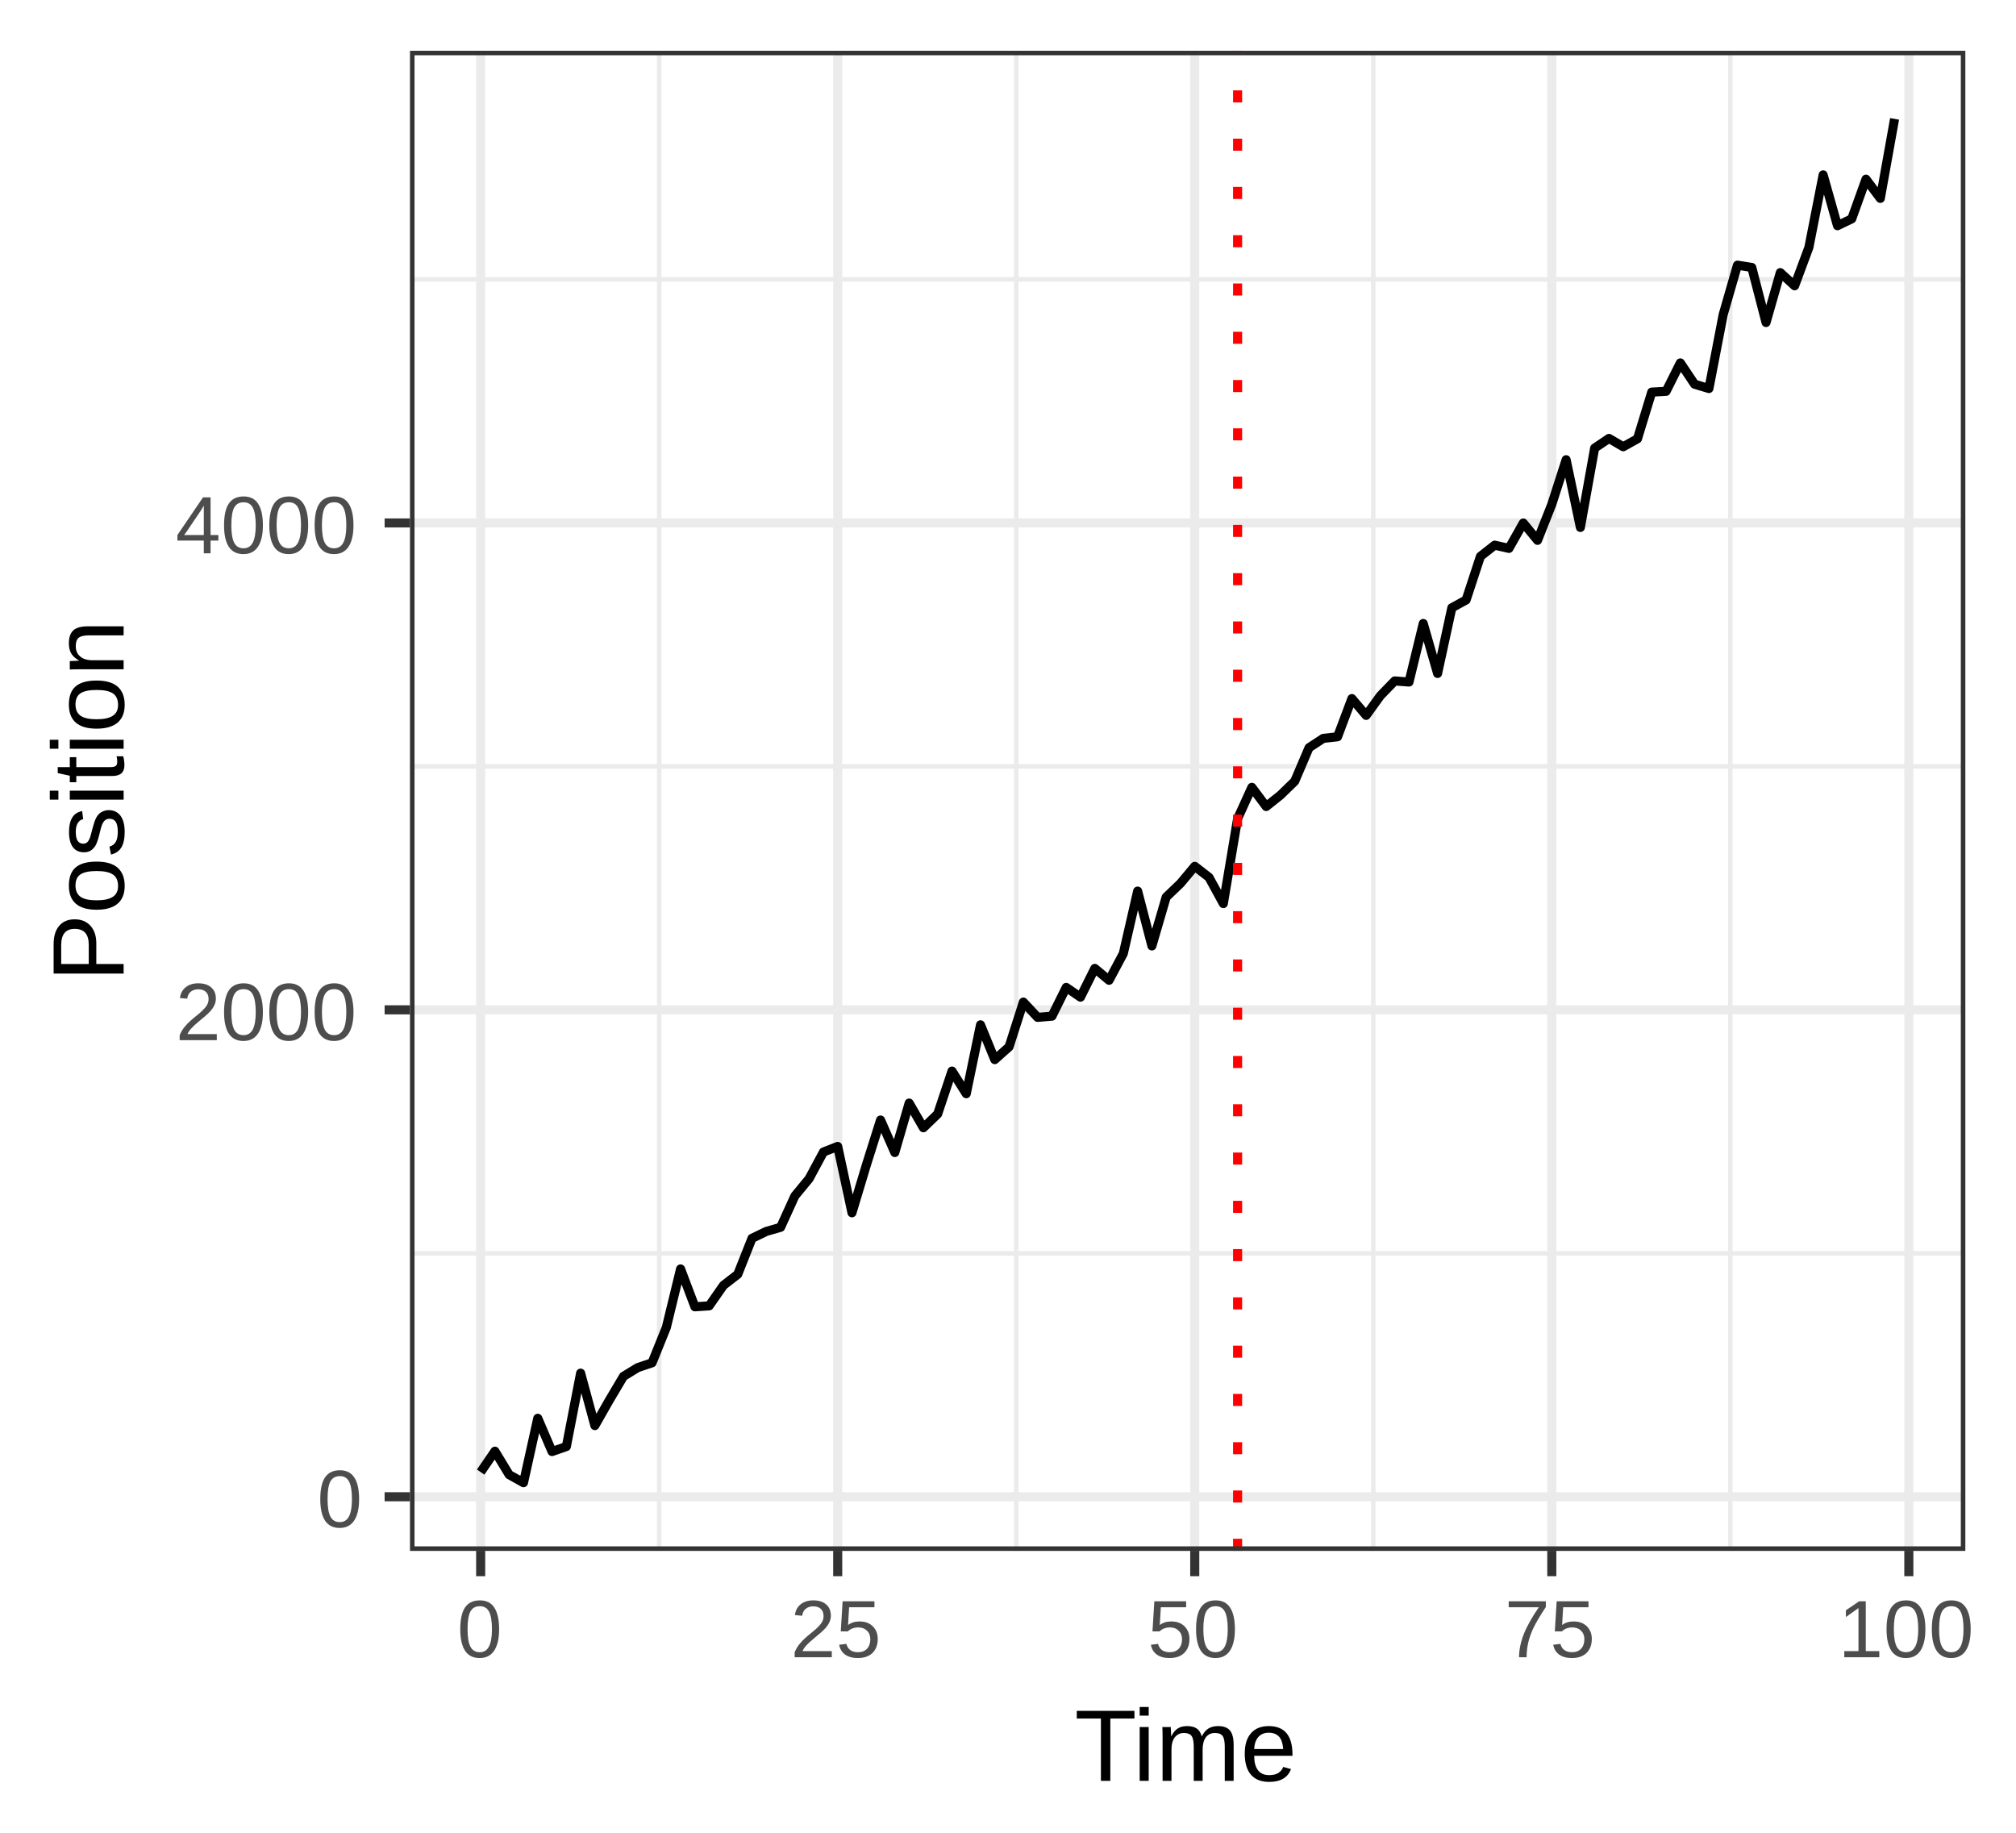
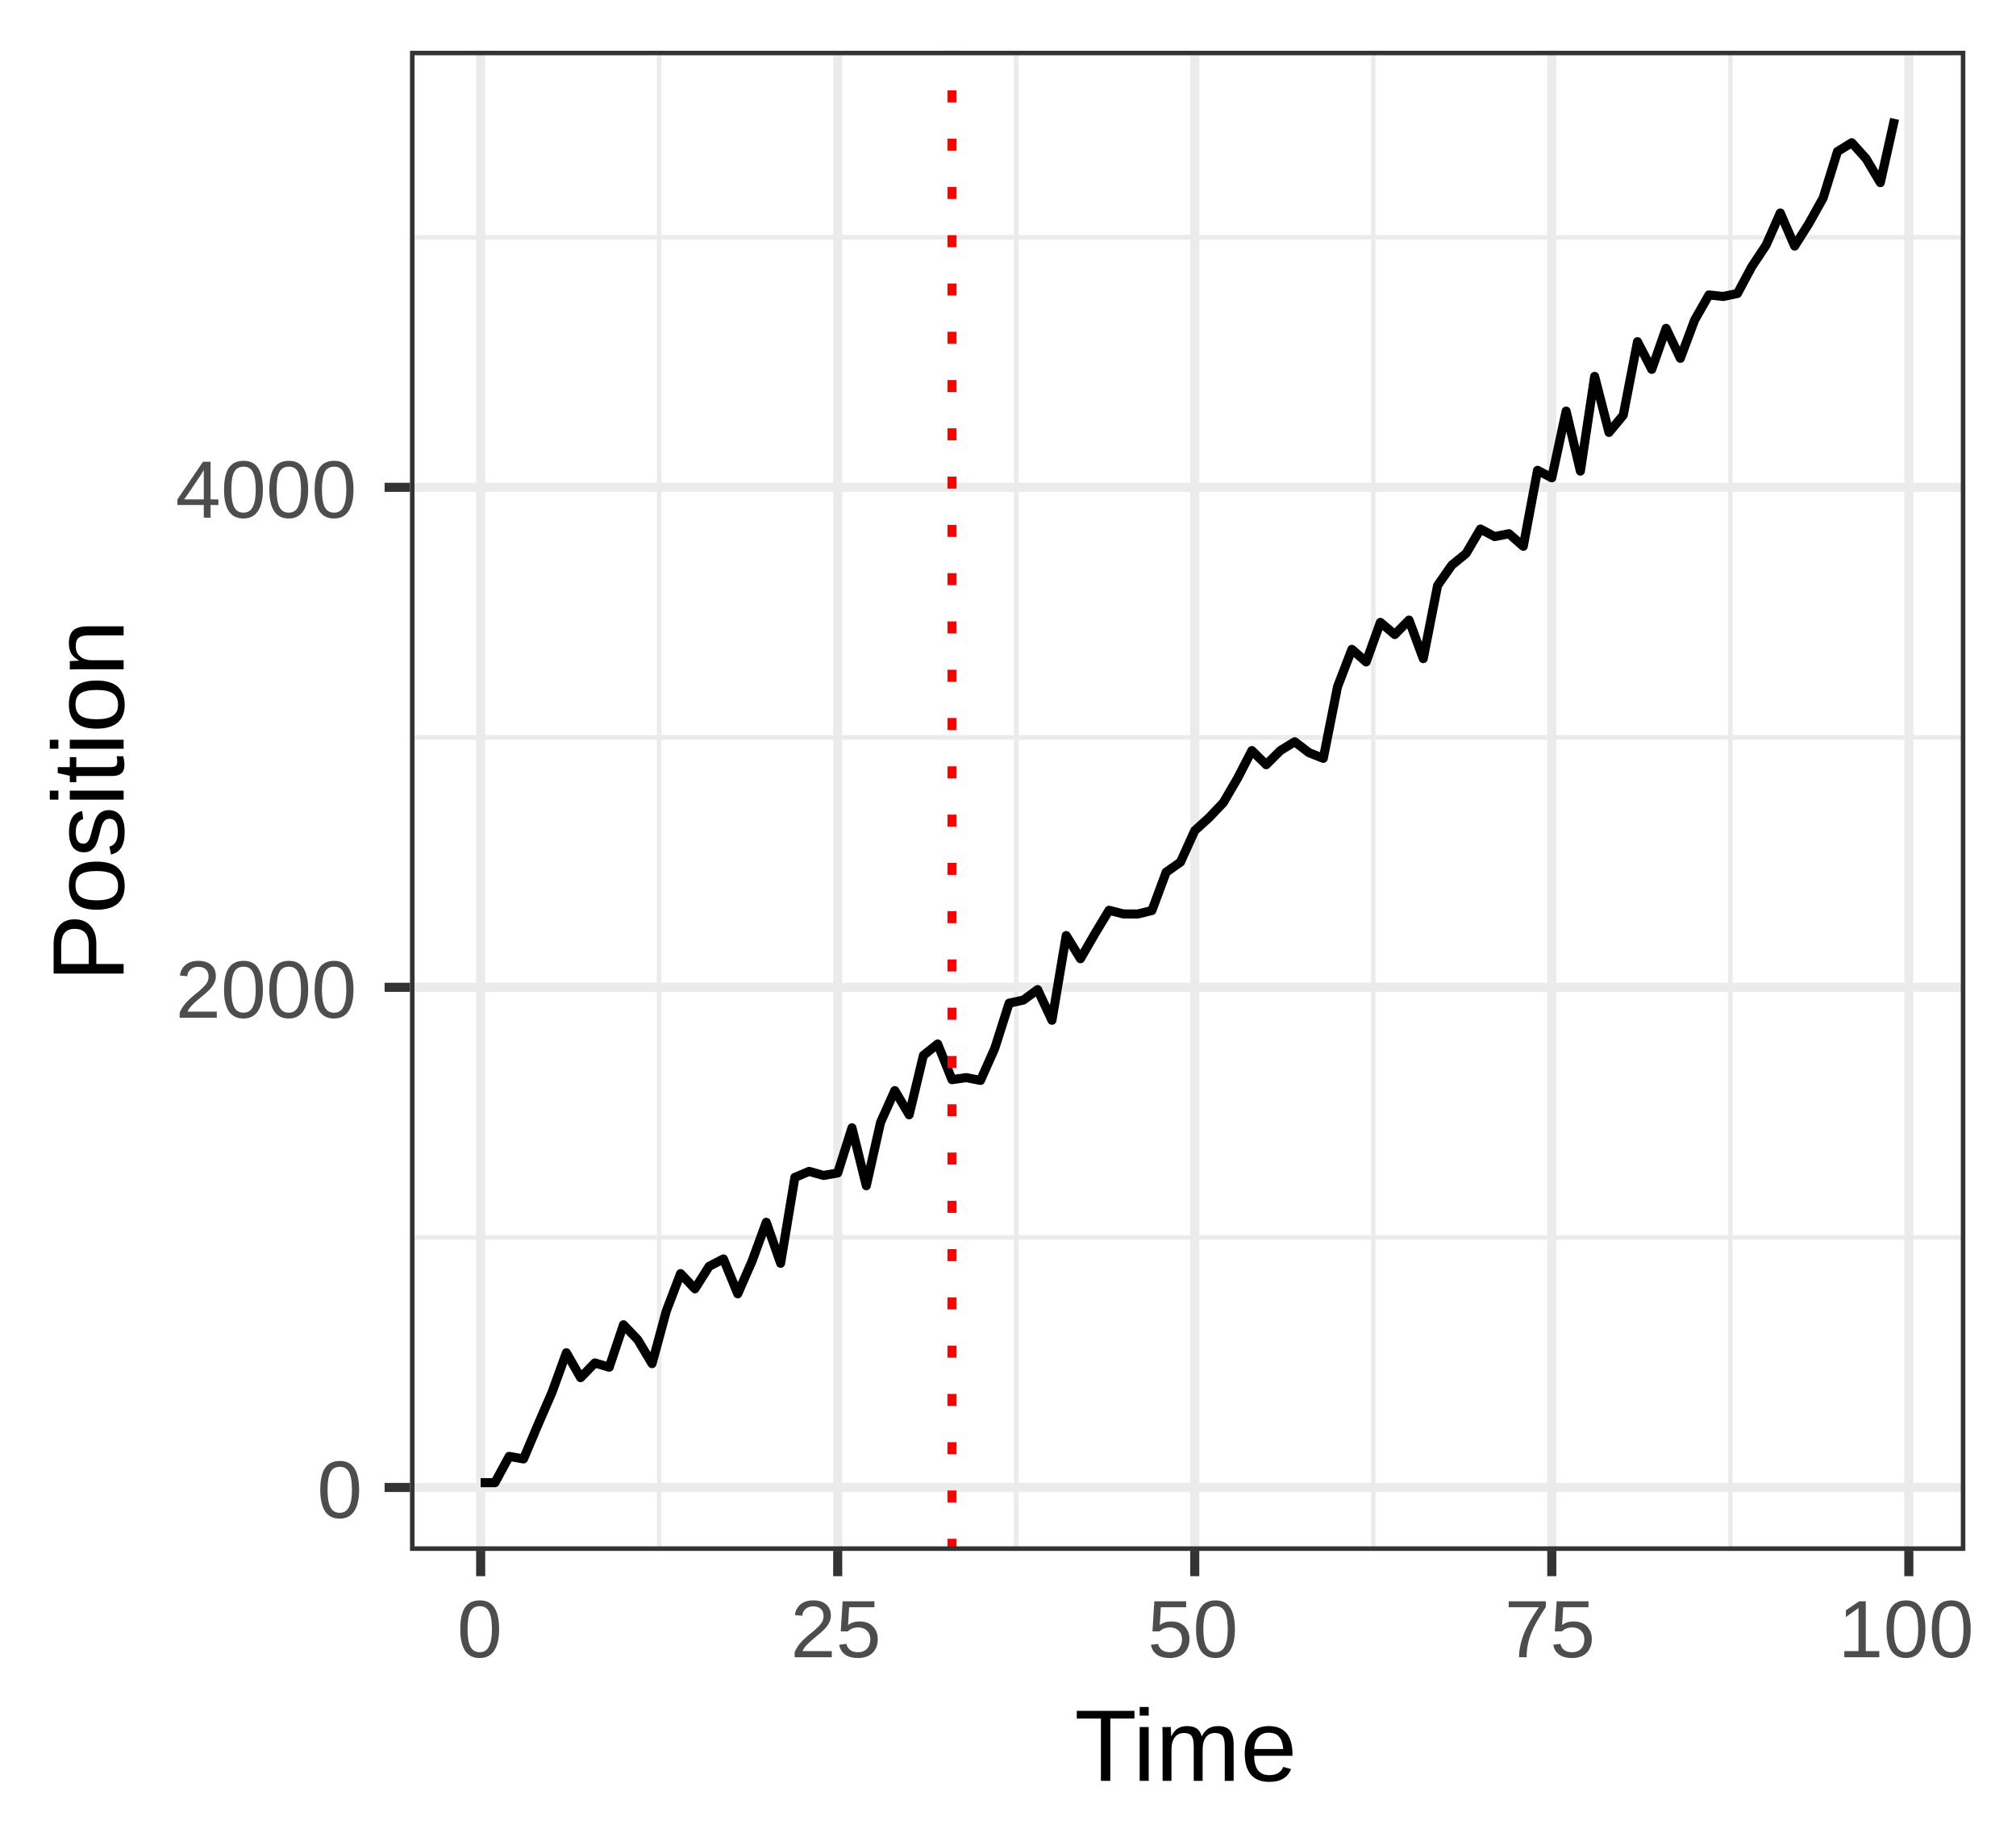
<svg xmlns="http://www.w3.org/2000/svg" viewBox="0 0 237.60 216.00">
  <defs>
    <style type="text/css">
    line, polyline, path, rect, circle {
      fill: none;
      stroke: #000000;
      stroke-linecap: round;
      stroke-linejoin: round;
      stroke-miterlimit: 10.00;
    }
  </style>
  </defs>
  <rect width="100%" height="100%" style="stroke: none; fill: #FFFFFF;" />
  <rect x="0.00" y="0.00" width="237.60" height="216.00" style="stroke-width: 1.07; stroke: #FFFFFF; fill: #FFFFFF;" />
  <defs>
    <clipPath id="cpNDguMzE1NXwyMzEuNjIyfDE4Mi43NzR8NS45Nzc1OA==">
      <rect x="48.32" y="5.98" width="183.31" height="176.80" />
    </clipPath>
  </defs>
  <rect x="48.32" y="5.98" width="183.31" height="176.80" style="stroke-width: 1.07; stroke: none; fill: #FFFFFF;" clip-path="url(#cpNDguMzE1NXwyMzEuNjIyfDE4Mi43NzR8NS45Nzc1OA==)" />
-   <polyline points="48.32,147.71 231.62,147.71 " style="stroke-width: 0.53; stroke: #EBEBEB; stroke-linecap: butt;" clip-path="url(#cpNDguMzE1NXwyMzEuNjIyfDE4Mi43NzR8NS45Nzc1OA==)" />
-   <polyline points="48.32,90.32 231.62,90.32 " style="stroke-width: 0.53; stroke: #EBEBEB; stroke-linecap: butt;" clip-path="url(#cpNDguMzE1NXwyMzEuNjIyfDE4Mi43NzR8NS45Nzc1OA==)" />
-   <polyline points="48.32,32.93 231.62,32.93 " style="stroke-width: 0.53; stroke: #EBEBEB; stroke-linecap: butt;" clip-path="url(#cpNDguMzE1NXwyMzEuNjIyfDE4Mi43NzR8NS45Nzc1OA==)" />
+   <polyline points="48.32,145.83 231.62,145.83 " style="stroke-width: 0.53; stroke: #EBEBEB; stroke-linecap: butt;" clip-path="url(#cpNDguMzE1NXwyMzEuNjIyfDE4Mi43NzR8NS45Nzc1OA==)" />
+   <polyline points="48.32,86.90 231.62,86.90 " style="stroke-width: 0.53; stroke: #EBEBEB; stroke-linecap: butt;" clip-path="url(#cpNDguMzE1NXwyMzEuNjIyfDE4Mi43NzR8NS45Nzc1OA==)" />
+   <polyline points="48.32,27.96 231.62,27.96 " style="stroke-width: 0.53; stroke: #EBEBEB; stroke-linecap: butt;" clip-path="url(#cpNDguMzE1NXwyMzEuNjIyfDE4Mi43NzR8NS45Nzc1OA==)" />
  <polyline points="77.69,182.77 77.69,5.98 " style="stroke-width: 0.53; stroke: #EBEBEB; stroke-linecap: butt;" clip-path="url(#cpNDguMzE1NXwyMzEuNjIyfDE4Mi43NzR8NS45Nzc1OA==)" />
  <polyline points="119.77,182.77 119.77,5.98 " style="stroke-width: 0.53; stroke: #EBEBEB; stroke-linecap: butt;" clip-path="url(#cpNDguMzE1NXwyMzEuNjIyfDE4Mi43NzR8NS45Nzc1OA==)" />
  <polyline points="161.85,182.77 161.85,5.98 " style="stroke-width: 0.53; stroke: #EBEBEB; stroke-linecap: butt;" clip-path="url(#cpNDguMzE1NXwyMzEuNjIyfDE4Mi43NzR8NS45Nzc1OA==)" />
  <polyline points="203.93,182.77 203.93,5.98 " style="stroke-width: 0.53; stroke: #EBEBEB; stroke-linecap: butt;" clip-path="url(#cpNDguMzE1NXwyMzEuNjIyfDE4Mi43NzR8NS45Nzc1OA==)" />
-   <polyline points="48.32,176.40 231.62,176.40 " style="stroke-width: 1.07; stroke: #EBEBEB; stroke-linecap: butt;" clip-path="url(#cpNDguMzE1NXwyMzEuNjIyfDE4Mi43NzR8NS45Nzc1OA==)" />
-   <polyline points="48.32,119.01 231.62,119.01 " style="stroke-width: 1.07; stroke: #EBEBEB; stroke-linecap: butt;" clip-path="url(#cpNDguMzE1NXwyMzEuNjIyfDE4Mi43NzR8NS45Nzc1OA==)" />
-   <polyline points="48.32,61.63 231.62,61.63 " style="stroke-width: 1.07; stroke: #EBEBEB; stroke-linecap: butt;" clip-path="url(#cpNDguMzE1NXwyMzEuNjIyfDE4Mi43NzR8NS45Nzc1OA==)" />
+   <polyline points="48.32,175.30 231.62,175.30 " style="stroke-width: 1.07; stroke: #EBEBEB; stroke-linecap: butt;" clip-path="url(#cpNDguMzE1NXwyMzEuNjIyfDE4Mi43NzR8NS45Nzc1OA==)" />
+   <polyline points="48.32,116.36 231.62,116.36 " style="stroke-width: 1.07; stroke: #EBEBEB; stroke-linecap: butt;" clip-path="url(#cpNDguMzE1NXwyMzEuNjIyfDE4Mi43NzR8NS45Nzc1OA==)" />
+   <polyline points="48.32,57.43 231.62,57.43 " style="stroke-width: 1.07; stroke: #EBEBEB; stroke-linecap: butt;" clip-path="url(#cpNDguMzE1NXwyMzEuNjIyfDE4Mi43NzR8NS45Nzc1OA==)" />
  <polyline points="56.65,182.77 56.65,5.98 " style="stroke-width: 1.07; stroke: #EBEBEB; stroke-linecap: butt;" clip-path="url(#cpNDguMzE1NXwyMzEuNjIyfDE4Mi43NzR8NS45Nzc1OA==)" />
  <polyline points="98.73,182.77 98.73,5.98 " style="stroke-width: 1.07; stroke: #EBEBEB; stroke-linecap: butt;" clip-path="url(#cpNDguMzE1NXwyMzEuNjIyfDE4Mi43NzR8NS45Nzc1OA==)" />
  <polyline points="140.81,182.77 140.81,5.98 " style="stroke-width: 1.07; stroke: #EBEBEB; stroke-linecap: butt;" clip-path="url(#cpNDguMzE1NXwyMzEuNjIyfDE4Mi43NzR8NS45Nzc1OA==)" />
  <polyline points="182.89,182.77 182.89,5.98 " style="stroke-width: 1.07; stroke: #EBEBEB; stroke-linecap: butt;" clip-path="url(#cpNDguMzE1NXwyMzEuNjIyfDE4Mi43NzR8NS45Nzc1OA==)" />
  <polyline points="224.97,182.77 224.97,5.98 " style="stroke-width: 1.07; stroke: #EBEBEB; stroke-linecap: butt;" clip-path="url(#cpNDguMzE1NXwyMzEuNjIyfDE4Mi43NzR8NS45Nzc1OA==)" />
-   <polyline points="56.65,173.49 58.33,171.03 60.01,173.80 61.70,174.74 63.38,167.15 65.06,171.07 66.75,170.48 68.43,161.83 70.11,168.01 71.80,165.04 73.48,162.21 75.16,161.18 76.85,160.61 78.53,156.45 80.21,149.55 81.90,154.01 83.58,153.90 85.26,151.49 86.95,150.18 88.63,145.94 90.31,145.13 92.00,144.64 93.68,140.95 95.36,138.91 97.05,135.77 98.73,135.11 100.41,142.93 102.10,137.32 103.78,132.00 105.46,135.83 107.15,130.00 108.83,132.91 110.51,131.29 112.20,126.23 113.88,128.90 115.56,120.78 117.24,124.88 118.93,123.37 120.61,118.10 122.29,119.90 123.98,119.76 125.66,116.37 127.34,117.52 129.03,114.13 130.71,115.53 132.39,112.38 134.08,105.02 135.76,111.48 137.44,105.73 139.13,104.11 140.81,102.10 142.49,103.40 144.18,106.49 145.86,96.48 147.54,92.79 149.23,95.05 150.91,93.71 152.59,92.08 154.28,88.12 155.96,87.02 157.64,86.83 159.33,82.33 161.01,84.31 162.69,81.99 164.38,80.25 166.06,80.38 167.74,73.48 169.43,79.37 171.11,71.63 172.79,70.71 174.48,65.57 176.16,64.25 177.84,64.63 179.53,61.64 181.21,63.68 182.89,59.44 184.58,54.18 186.26,62.16 187.94,52.81 189.63,51.67 191.31,52.65 192.99,51.71 194.67,46.21 196.36,46.12 198.04,42.77 199.72,45.28 201.41,45.79 203.09,37.07 204.77,31.25 206.46,31.52 208.14,38.01 209.82,32.13 211.51,33.68 213.19,29.16 214.87,20.61 216.56,26.60 218.24,25.79 219.92,21.12 221.61,23.38 223.29,14.01 " style="stroke-width: 1.07; stroke-linecap: butt;" clip-path="url(#cpNDguMzE1NXwyMzEuNjIyfDE4Mi43NzR8NS45Nzc1OA==)" />
-   <line x1="145.86" y1="182.77" x2="145.86" y2="5.98" style="stroke-width: 1.07; stroke: #FF0000; stroke-dasharray: 1.42,4.27; stroke-linecap: butt;" clip-path="url(#cpNDguMzE1NXwyMzEuNjIyfDE4Mi43NzR8NS45Nzc1OA==)" />
+   <polyline points="56.65,174.74 58.33,174.74 60.01,171.64 61.70,171.94 63.38,167.96 65.06,164.09 66.75,159.43 68.43,162.36 70.11,160.63 71.80,161.13 73.48,156.13 75.16,157.89 76.85,160.71 78.53,154.50 80.21,150.10 81.90,151.89 83.58,149.24 85.26,148.37 86.95,152.48 88.63,148.64 90.31,144.05 92.00,148.88 93.68,138.76 95.36,138.05 97.05,138.53 98.73,138.24 100.41,132.92 102.10,139.74 103.78,132.28 105.46,128.53 107.15,131.38 108.83,124.38 110.51,123.04 112.20,127.24 113.88,127.00 115.56,127.33 117.24,123.55 118.93,118.23 120.61,117.86 122.29,116.63 123.98,120.24 125.66,110.26 127.34,112.99 129.03,110.06 130.71,107.28 132.39,107.71 134.08,107.72 135.76,107.31 137.44,102.79 139.13,101.60 140.81,97.89 142.49,96.37 144.18,94.59 145.86,91.71 147.54,88.46 149.23,90.12 150.91,88.45 152.59,87.42 154.28,88.71 155.96,89.37 157.64,80.92 159.33,76.53 161.01,78.01 162.69,73.35 164.38,74.78 166.06,73.08 167.74,77.62 169.43,69.00 171.11,66.60 172.79,65.23 174.48,62.35 176.16,63.24 177.84,62.90 179.53,64.38 181.21,55.43 182.89,56.31 184.58,48.45 186.26,55.52 187.94,44.36 189.63,50.96 191.31,48.93 192.99,40.27 194.67,43.53 196.36,38.70 198.04,42.23 199.72,37.73 201.41,34.76 203.09,34.94 204.77,34.59 206.46,31.43 208.14,28.90 209.82,25.10 211.51,29.00 213.19,26.34 214.87,23.33 216.56,17.86 218.24,16.82 219.92,18.68 221.61,21.52 223.29,14.01 " style="stroke-width: 1.07; stroke-linecap: butt;" clip-path="url(#cpNDguMzE1NXwyMzEuNjIyfDE4Mi43NzR8NS45Nzc1OA==)" />
+   <line x1="112.20" y1="182.77" x2="112.20" y2="5.98" style="stroke-width: 1.07; stroke: #FF0000; stroke-dasharray: 1.42,4.27; stroke-linecap: butt;" clip-path="url(#cpNDguMzE1NXwyMzEuNjIyfDE4Mi43NzR8NS45Nzc1OA==)" />
  <rect x="48.32" y="5.98" width="183.31" height="176.80" style="stroke-width: 1.07; stroke: #333333;" clip-path="url(#cpNDguMzE1NXwyMzEuNjIyfDE4Mi43NzR8NS45Nzc1OA==)" />
  <defs>
    <clipPath id="cpMHwyMzcuNnwyMTZ8MA==">
      <rect x="0.00" y="0.00" width="237.60" height="216.00" />
    </clipPath>
  </defs>
  <g clip-path="url(#cpMHwyMzcuNnwyMTZ8MA==)">
-     <text x="37.37" y="179.98" style="font-size: 9.60px; fill: #4D4D4D; font-family: Arial;" textLength="5.56px" lengthAdjust="spacingAndGlyphs">0</text>
+     <text x="37.37" y="178.88" style="font-size: 9.60px; fill: #4D4D4D; font-family: Arial;" textLength="5.56px" lengthAdjust="spacingAndGlyphs">0</text>
  </g>
  <g clip-path="url(#cpMHwyMzcuNnwyMTZ8MA==)">
-     <text x="20.69" y="122.59" style="font-size: 9.60px; fill: #4D4D4D; font-family: Arial;" textLength="22.25px" lengthAdjust="spacingAndGlyphs">2000</text>
+     <text x="20.69" y="119.94" style="font-size: 9.60px; fill: #4D4D4D; font-family: Arial;" textLength="22.25px" lengthAdjust="spacingAndGlyphs">2000</text>
  </g>
  <g clip-path="url(#cpMHwyMzcuNnwyMTZ8MA==)">
-     <text x="20.69" y="65.21" style="font-size: 9.60px; fill: #4D4D4D; font-family: Arial;" textLength="22.25px" lengthAdjust="spacingAndGlyphs">4000</text>
+     <text x="20.69" y="61.01" style="font-size: 9.60px; fill: #4D4D4D; font-family: Arial;" textLength="22.25px" lengthAdjust="spacingAndGlyphs">4000</text>
  </g>
-   <polyline points="45.33,176.40 48.32,176.40 " style="stroke-width: 1.07; stroke: #333333; stroke-linecap: butt;" clip-path="url(#cpMHwyMzcuNnwyMTZ8MA==)" />
-   <polyline points="45.33,119.01 48.32,119.01 " style="stroke-width: 1.07; stroke: #333333; stroke-linecap: butt;" clip-path="url(#cpMHwyMzcuNnwyMTZ8MA==)" />
-   <polyline points="45.33,61.63 48.32,61.63 " style="stroke-width: 1.07; stroke: #333333; stroke-linecap: butt;" clip-path="url(#cpMHwyMzcuNnwyMTZ8MA==)" />
+   <polyline points="45.33,175.30 48.32,175.30 " style="stroke-width: 1.07; stroke: #333333; stroke-linecap: butt;" clip-path="url(#cpMHwyMzcuNnwyMTZ8MA==)" />
+   <polyline points="45.33,116.36 48.32,116.36 " style="stroke-width: 1.07; stroke: #333333; stroke-linecap: butt;" clip-path="url(#cpMHwyMzcuNnwyMTZ8MA==)" />
+   <polyline points="45.33,57.43 48.32,57.43 " style="stroke-width: 1.07; stroke: #333333; stroke-linecap: butt;" clip-path="url(#cpMHwyMzcuNnwyMTZ8MA==)" />
  <polyline points="56.65,185.76 56.65,182.77 " style="stroke-width: 1.07; stroke: #333333; stroke-linecap: butt;" clip-path="url(#cpMHwyMzcuNnwyMTZ8MA==)" />
  <polyline points="98.73,185.76 98.73,182.77 " style="stroke-width: 1.07; stroke: #333333; stroke-linecap: butt;" clip-path="url(#cpMHwyMzcuNnwyMTZ8MA==)" />
  <polyline points="140.81,185.76 140.81,182.77 " style="stroke-width: 1.07; stroke: #333333; stroke-linecap: butt;" clip-path="url(#cpMHwyMzcuNnwyMTZ8MA==)" />
  <polyline points="182.89,185.76 182.89,182.77 " style="stroke-width: 1.07; stroke: #333333; stroke-linecap: butt;" clip-path="url(#cpMHwyMzcuNnwyMTZ8MA==)" />
  <polyline points="224.97,185.76 224.97,182.77 " style="stroke-width: 1.07; stroke: #333333; stroke-linecap: butt;" clip-path="url(#cpMHwyMzcuNnwyMTZ8MA==)" />
  <g clip-path="url(#cpMHwyMzcuNnwyMTZ8MA==)">
    <text x="53.87" y="195.31" style="font-size: 9.60px; fill: #4D4D4D; font-family: Arial;" textLength="5.56px" lengthAdjust="spacingAndGlyphs">0</text>
  </g>
  <g clip-path="url(#cpMHwyMzcuNnwyMTZ8MA==)">
    <text x="93.17" y="195.31" style="font-size: 9.60px; fill: #4D4D4D; font-family: Arial;" textLength="11.12px" lengthAdjust="spacingAndGlyphs">25</text>
  </g>
  <g clip-path="url(#cpMHwyMzcuNnwyMTZ8MA==)">
    <text x="135.25" y="195.31" style="font-size: 9.60px; fill: #4D4D4D; font-family: Arial;" textLength="11.12px" lengthAdjust="spacingAndGlyphs">50</text>
  </g>
  <g clip-path="url(#cpMHwyMzcuNnwyMTZ8MA==)">
    <text x="177.33" y="195.31" style="font-size: 9.60px; fill: #4D4D4D; font-family: Arial;" textLength="11.12px" lengthAdjust="spacingAndGlyphs">75</text>
  </g>
  <g clip-path="url(#cpMHwyMzcuNnwyMTZ8MA==)">
    <text x="216.63" y="195.31" style="font-size: 9.60px; fill: #4D4D4D; font-family: Arial;" textLength="16.68px" lengthAdjust="spacingAndGlyphs">100</text>
  </g>
  <g clip-path="url(#cpMHwyMzcuNnwyMTZ8MA==)">
    <text x="126.64" y="209.88" style="font-size: 12.00px; font-family: Arial;" textLength="26.67px" lengthAdjust="spacingAndGlyphs">Time</text>
  </g>
  <g clip-path="url(#cpMHwyMzcuNnwyMTZ8MA==)">
    <text transform="translate(14.57,115.72) rotate(-90)" style="font-size: 12.00px; font-family: Arial;" textLength="42.69px" lengthAdjust="spacingAndGlyphs">Position</text>
  </g>
</svg>
